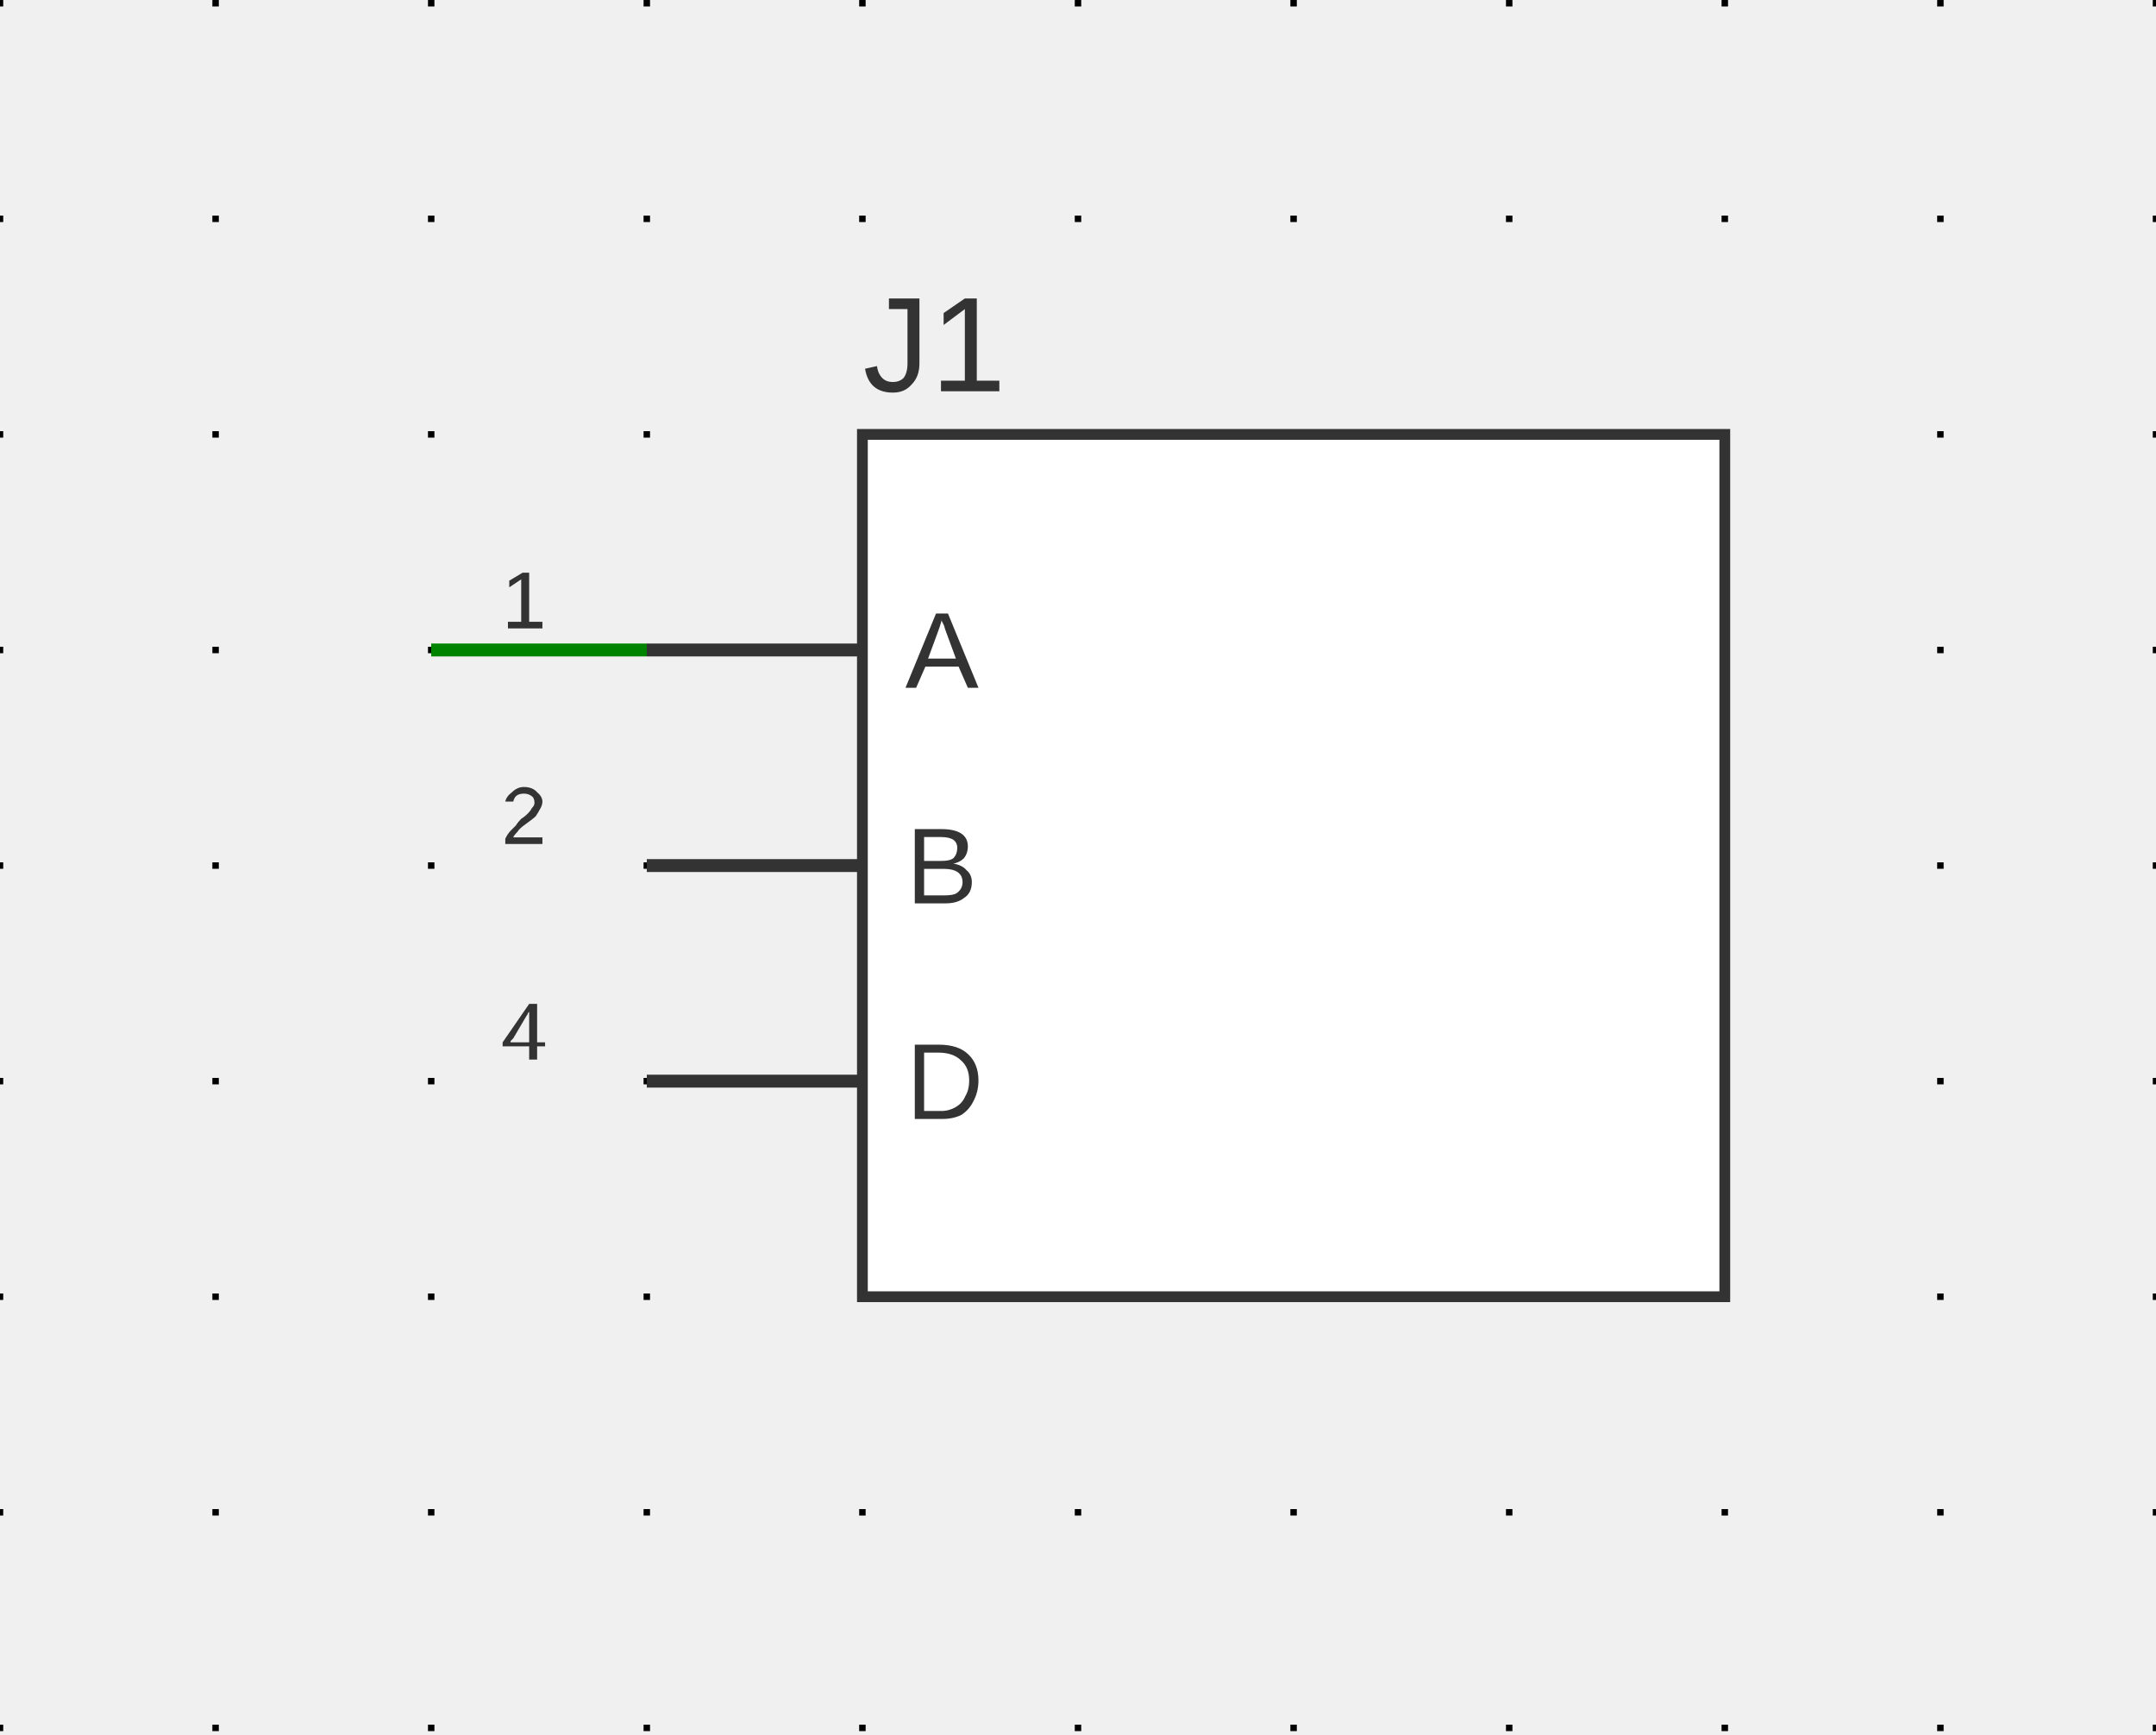
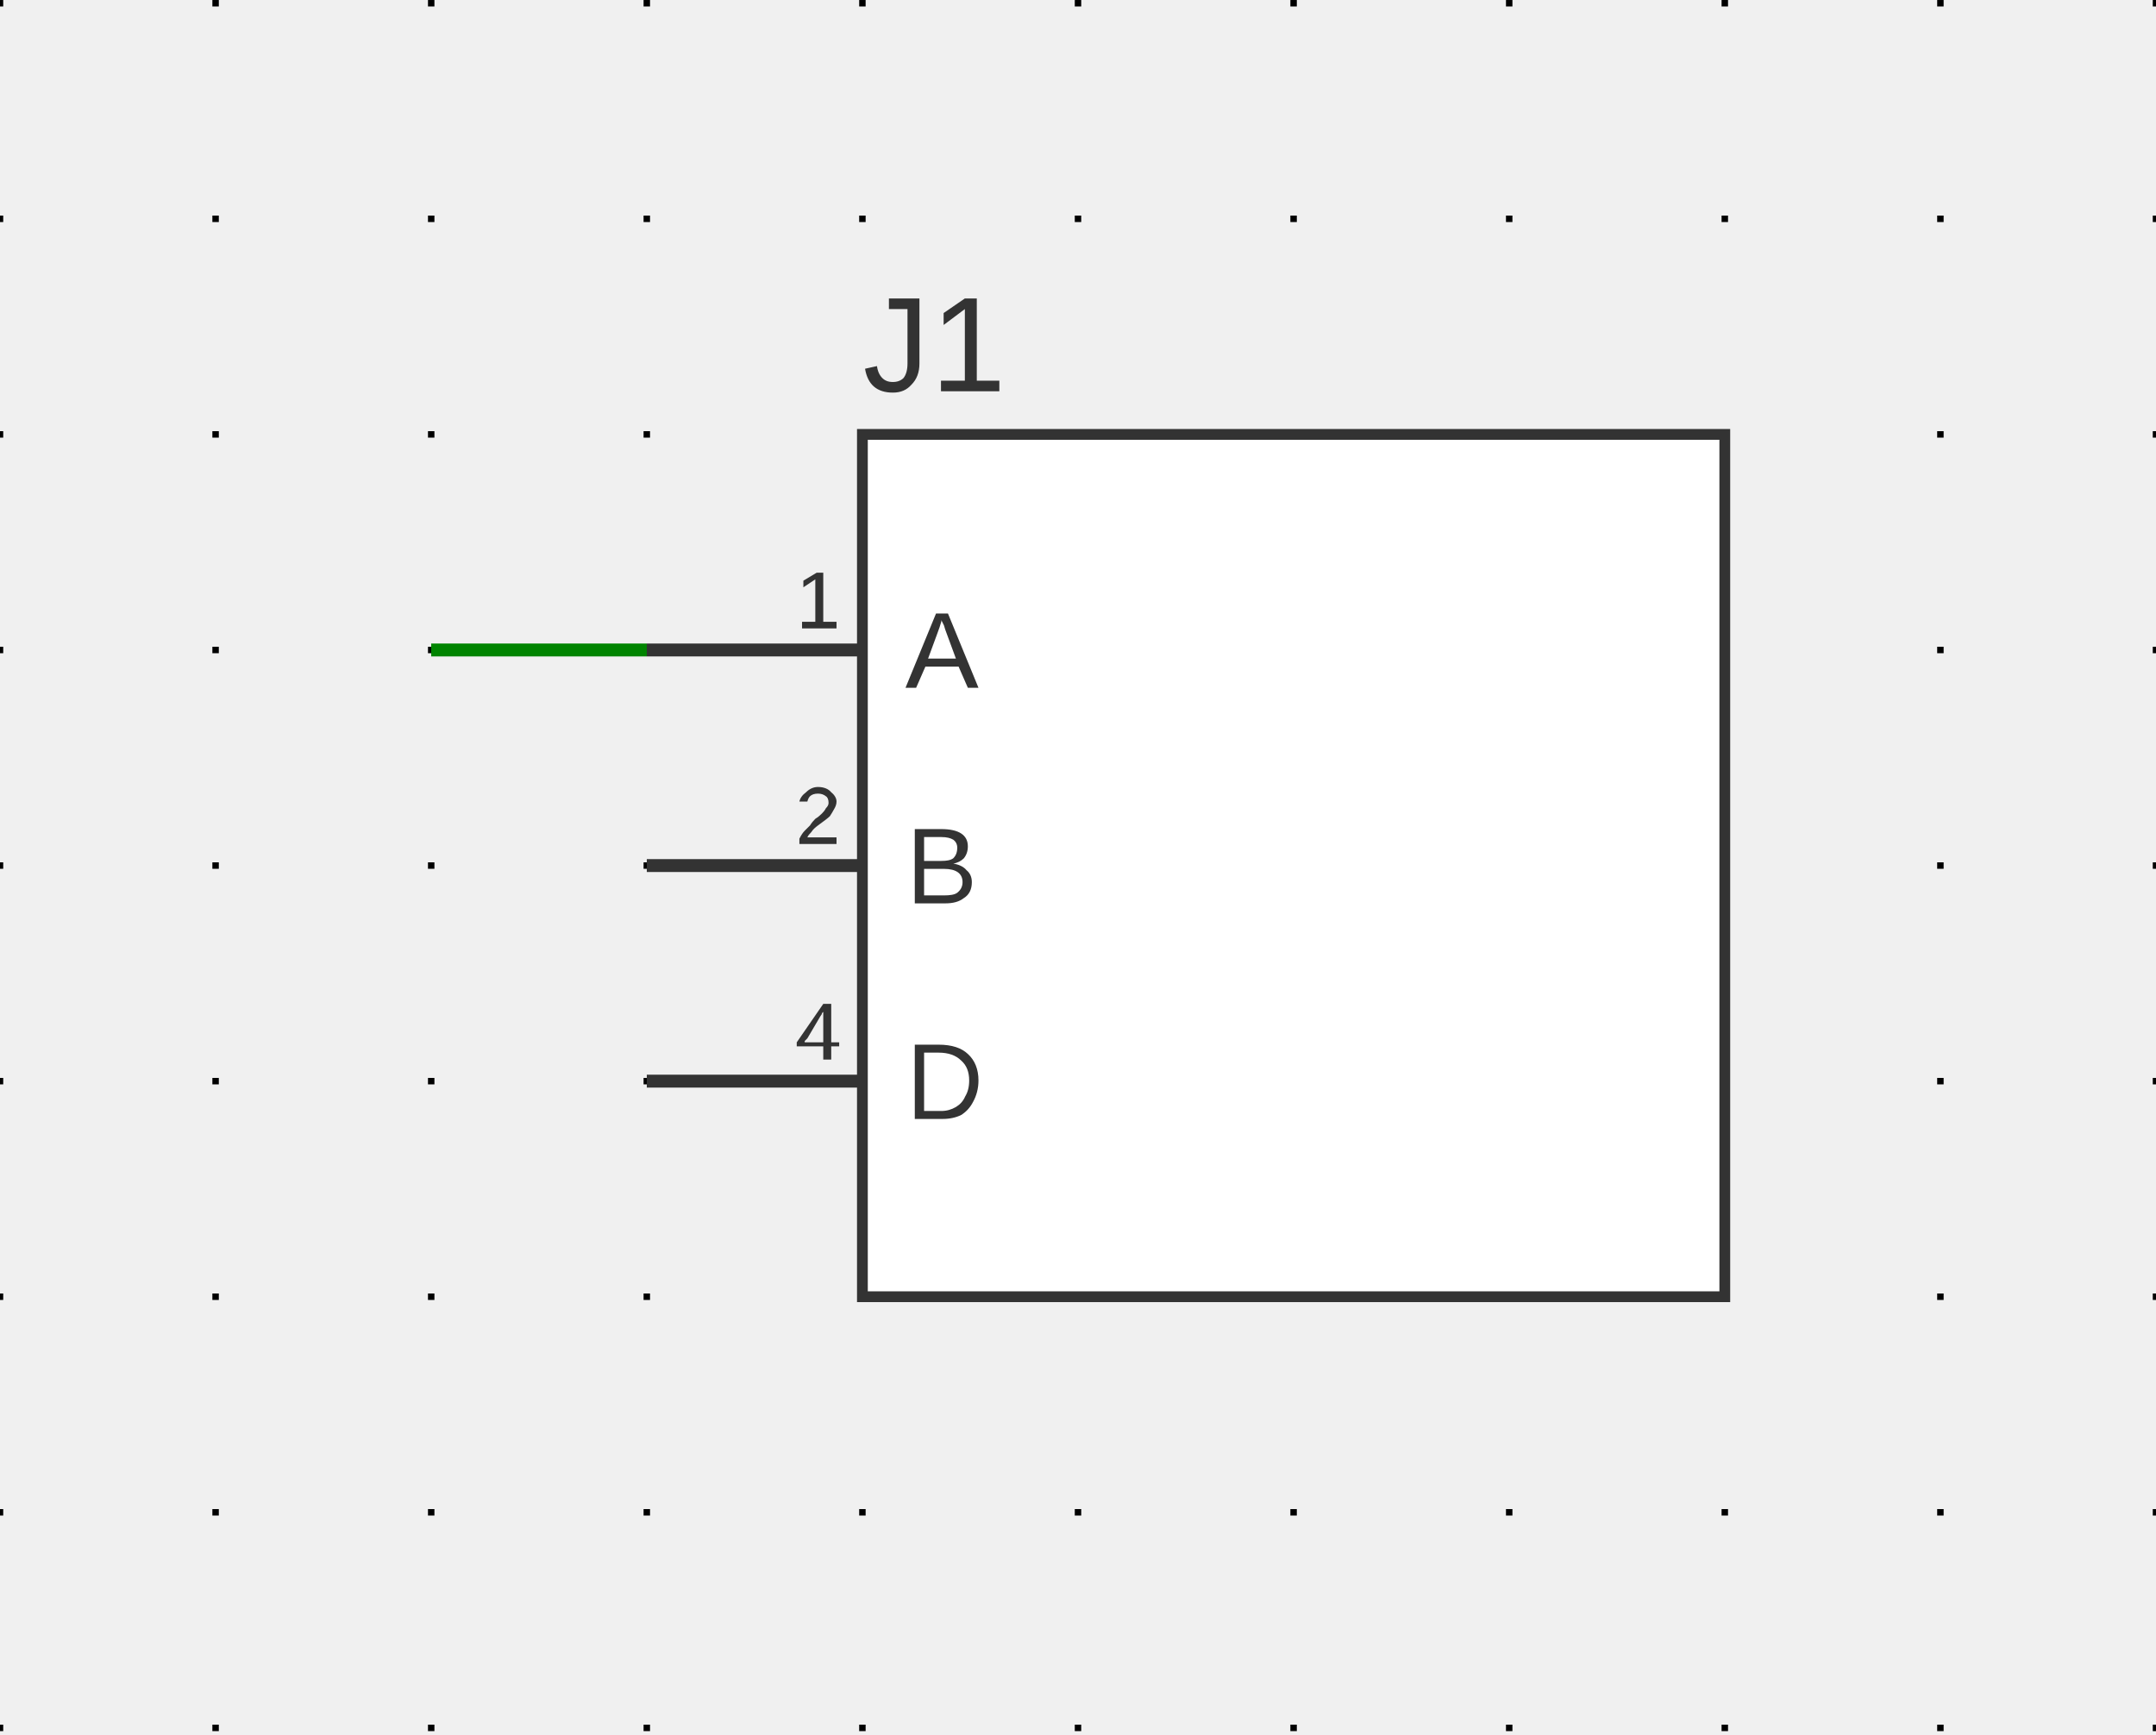
<svg xmlns="http://www.w3.org/2000/svg" xmlns:ns1="http://svgjs.dev/svgjs" version="1.1" width="239.984" height="193.067" viewBox="-2.54 -2.578 25.4 20.434">
  <g id="sheet-0" class="sheet" transform="matrix(1,0,0,1,0,0)">
    <g class="sheet-elements" transform="matrix(1,0,0,1,0,0)">
      <g transform="matrix(1,0,0,1,0,0)" class="grid">
        <path d="M -2.54 -2.578 L -2.54 17.856 M 0 -2.578 L 0 17.856 M 2.54 -2.578 L 2.54 17.856 M 5.08 -2.578 L 5.08 17.856 M 7.62 -2.578 L 7.62 17.856 M 10.16 -2.578 L 10.16 17.856 M 12.7 -2.578 L 12.7 17.856 M 15.24 -2.578 L 15.24 17.856 M 17.78 -2.578 L 17.78 17.856 M 20.32 -2.578 L 20.32 17.856 M 22.86 -2.578 L 22.86 17.856" stroke-dasharray="0.076,2.464" stroke-width="0.076" stroke="#000000" />
      </g>
      <g transform="matrix(1,0,0,1,12.7,7.62)">
        <g>
          <path d="M -5.08 -5.08 L 5.08 -5.08 L 5.08 5.08 L -5.08 5.08 Z" stroke-width="0.127" stroke="#333333" fill="#ffffff" />
          <path d="M -7.62 -2.54 L -5.08 -2.54" stroke-width="0.152" stroke="#333333" />
          <path d="M -7.62 0 L -5.08 0" stroke-width="0.152" stroke="#333333" />
          <path d="M -7.62 2.54 L -5.08 2.54" stroke-width="0.152" stroke="#333333" />
          <g transform="matrix(1,0,0,1,-4.572,-2.54)">
-             <text fill="#333333" font-family="Arial" font-size="1.28" text-anchor="start" dominant-baseline="central" font-weight="regular" xml:space="preserve" transform="matrix(1,0,0,1,0,0)" ns1:data="{&quot;leading&quot;:&quot;1.3&quot;}">
+             <text fill="#333333" font-family="Arial" font-size="1.28" text-anchor="start" dominant-baseline="central" font-weight="regular" style="white-space: pre;" transform="matrix(1,0,0,1,0,0)" ns1:data="{&quot;leading&quot;:&quot;1.3&quot;}">
              <tspan dy="0" x="0" ns1:data="{&quot;newLined&quot;:true}">A</tspan>
            </text>
          </g>
          <g transform="matrix(1,0,0,1,-5.334,-2.794)">
-             <text fill="#333333" font-family="Arial" font-size="0.96" text-anchor="end" dominant-baseline="alphabetic" font-weight="regular" xml:space="preserve" transform="matrix(1,0,0,1,0,0)" ns1:data="{&quot;leading&quot;:&quot;1.3&quot;}">
+             <text fill="#333333" font-family="Arial" font-size="0.96" text-anchor="end" dominant-baseline="alphabetic" font-weight="regular" style="white-space: pre;" transform="matrix(1,0,0,1,0,0)" ns1:data="{&quot;leading&quot;:&quot;1.3&quot;}">
              <tspan dy="0" x="0" ns1:data="{&quot;newLined&quot;:true}">1</tspan>
            </text>
          </g>
          <g transform="matrix(1,0,0,1,-4.572,0)">
-             <text fill="#333333" font-family="Arial" font-size="1.28" text-anchor="start" dominant-baseline="central" font-weight="regular" xml:space="preserve" transform="matrix(1,0,0,1,0,0)" ns1:data="{&quot;leading&quot;:&quot;1.3&quot;}">
+             <text fill="#333333" font-family="Arial" font-size="1.28" text-anchor="start" dominant-baseline="central" font-weight="regular" style="white-space: pre;" transform="matrix(1,0,0,1,0,0)" ns1:data="{&quot;leading&quot;:&quot;1.3&quot;}">
              <tspan dy="0" x="0" ns1:data="{&quot;newLined&quot;:true}">B</tspan>
            </text>
          </g>
          <g transform="matrix(1,0,0,1,-5.334,-0.254)">
-             <text fill="#333333" font-family="Arial" font-size="0.96" text-anchor="end" dominant-baseline="alphabetic" font-weight="regular" xml:space="preserve" transform="matrix(1,0,0,1,0,0)" ns1:data="{&quot;leading&quot;:&quot;1.3&quot;}">
+             <text fill="#333333" font-family="Arial" font-size="0.96" text-anchor="end" dominant-baseline="alphabetic" font-weight="regular" style="white-space: pre;" transform="matrix(1,0,0,1,0,0)" ns1:data="{&quot;leading&quot;:&quot;1.3&quot;}">
              <tspan dy="0" x="0" ns1:data="{&quot;newLined&quot;:true}">2</tspan>
            </text>
          </g>
          <g transform="matrix(1,0,0,1,-4.572,2.54)">
-             <text fill="#333333" font-family="Arial" font-size="1.28" text-anchor="start" dominant-baseline="central" font-weight="regular" xml:space="preserve" transform="matrix(1,0,0,1,0,0)" ns1:data="{&quot;leading&quot;:&quot;1.3&quot;}">
+             <text fill="#333333" font-family="Arial" font-size="1.28" text-anchor="start" dominant-baseline="central" font-weight="regular" style="white-space: pre;" transform="matrix(1,0,0,1,0,0)" ns1:data="{&quot;leading&quot;:&quot;1.3&quot;}">
              <tspan dy="0" x="0" ns1:data="{&quot;newLined&quot;:true}">D</tspan>
            </text>
          </g>
          <g transform="matrix(1,0,0,1,-5.334,2.286)">
-             <text fill="#333333" font-family="Arial" font-size="0.96" text-anchor="end" dominant-baseline="alphabetic" font-weight="regular" xml:space="preserve" transform="matrix(1,0,0,1,0,0)" ns1:data="{&quot;leading&quot;:&quot;1.3&quot;}">
+             <text fill="#333333" font-family="Arial" font-size="0.96" text-anchor="end" dominant-baseline="alphabetic" font-weight="regular" style="white-space: pre;" transform="matrix(1,0,0,1,0,0)" ns1:data="{&quot;leading&quot;:&quot;1.3&quot;}">
              <tspan dy="0" x="0" ns1:data="{&quot;newLined&quot;:true}">4</tspan>
            </text>
          </g>
          <g transform="matrix(1,0,0,1,-5.08,-5.588)">
-             <text fill="#333333" font-family="Arial" font-size="1.6" text-anchor="start" dominant-baseline="alphabetic" font-weight="regular" xml:space="preserve" transform="matrix(1,0,0,1,0,0)" ns1:data="{&quot;leading&quot;:&quot;1.3&quot;}">
+             <text fill="#333333" font-family="Arial" font-size="1.6" text-anchor="start" dominant-baseline="alphabetic" font-weight="regular" style="white-space: pre;" transform="matrix(1,0,0,1,0,0)" ns1:data="{&quot;leading&quot;:&quot;1.3&quot;}">
              <tspan dy="0" x="0" ns1:data="{&quot;newLined&quot;:true}">J1</tspan>
            </text>
          </g>
        </g>
      </g>
      <g>
        <path d="M5.08 5.08L2.54 5.08 " stroke-linecap="butt" stroke-opacity="0.3" stroke-width="0.279" fill="none" />
      </g>
      <g>
        <path d="M5.08 5.08L2.54 5.08 " stroke-linecap="butt" stroke-width="0.152" stroke="#008400" fill="none" />
      </g>
      <g />
    </g>
  </g>
</svg>
